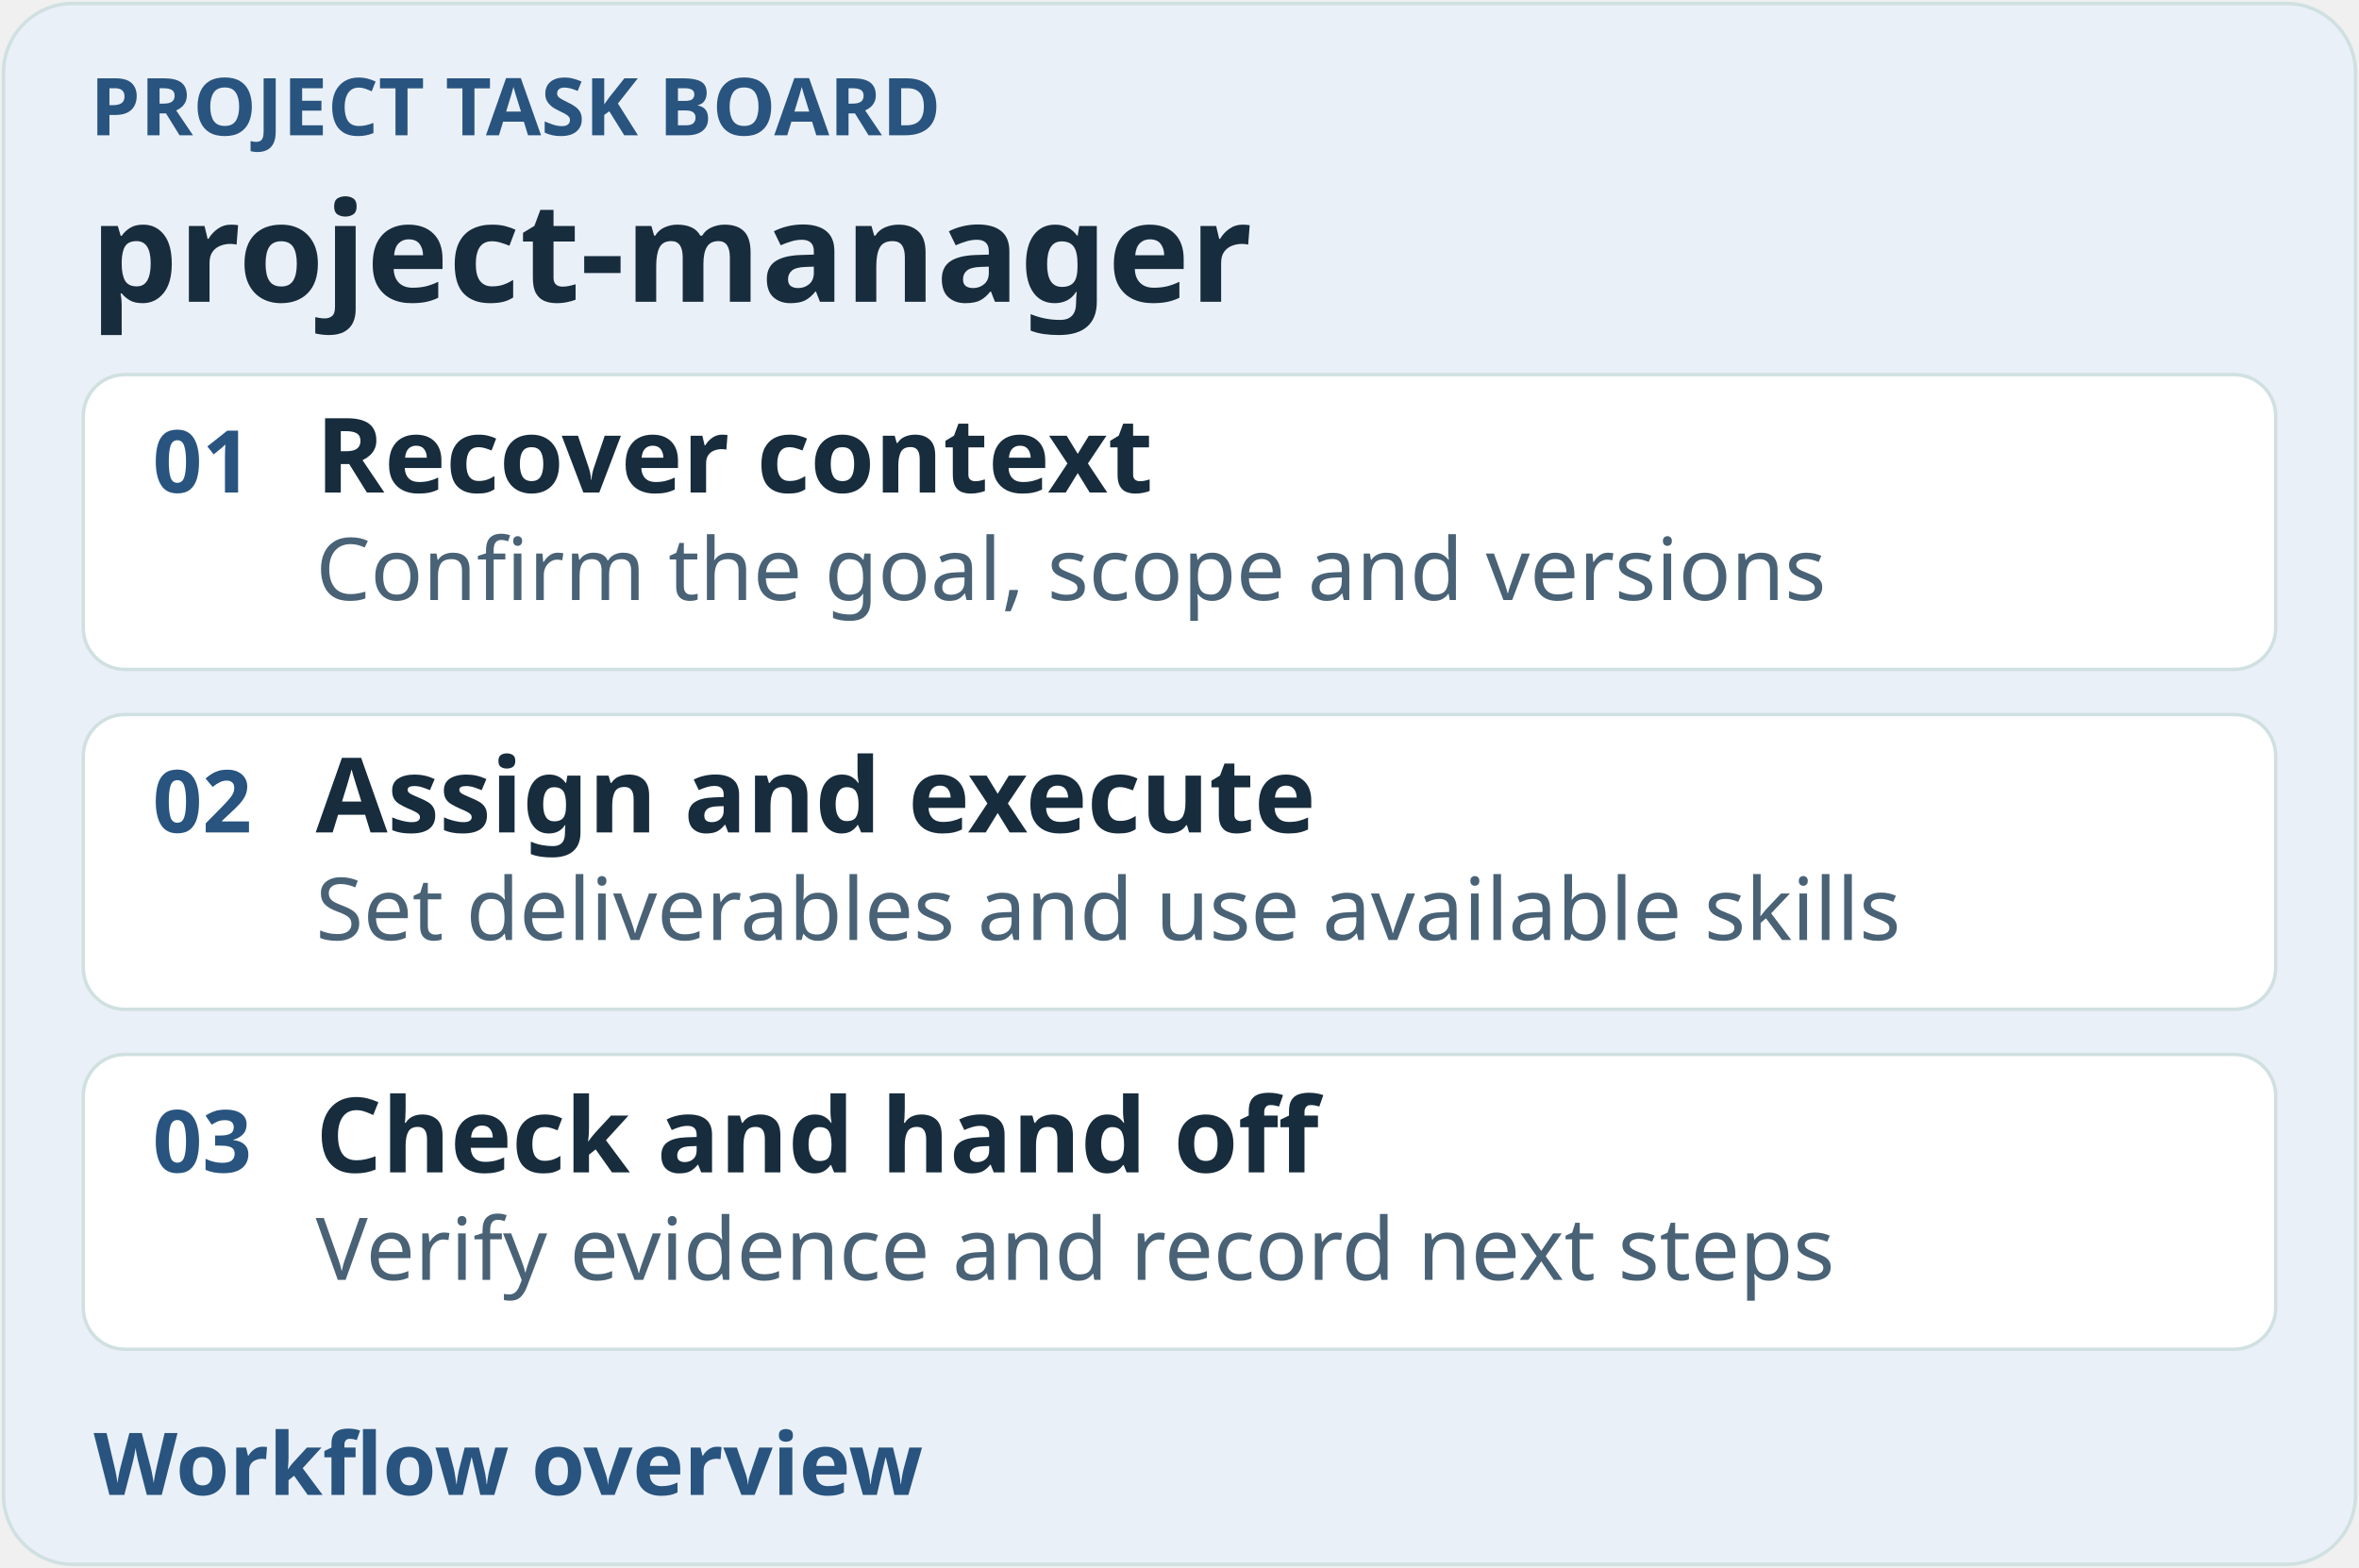
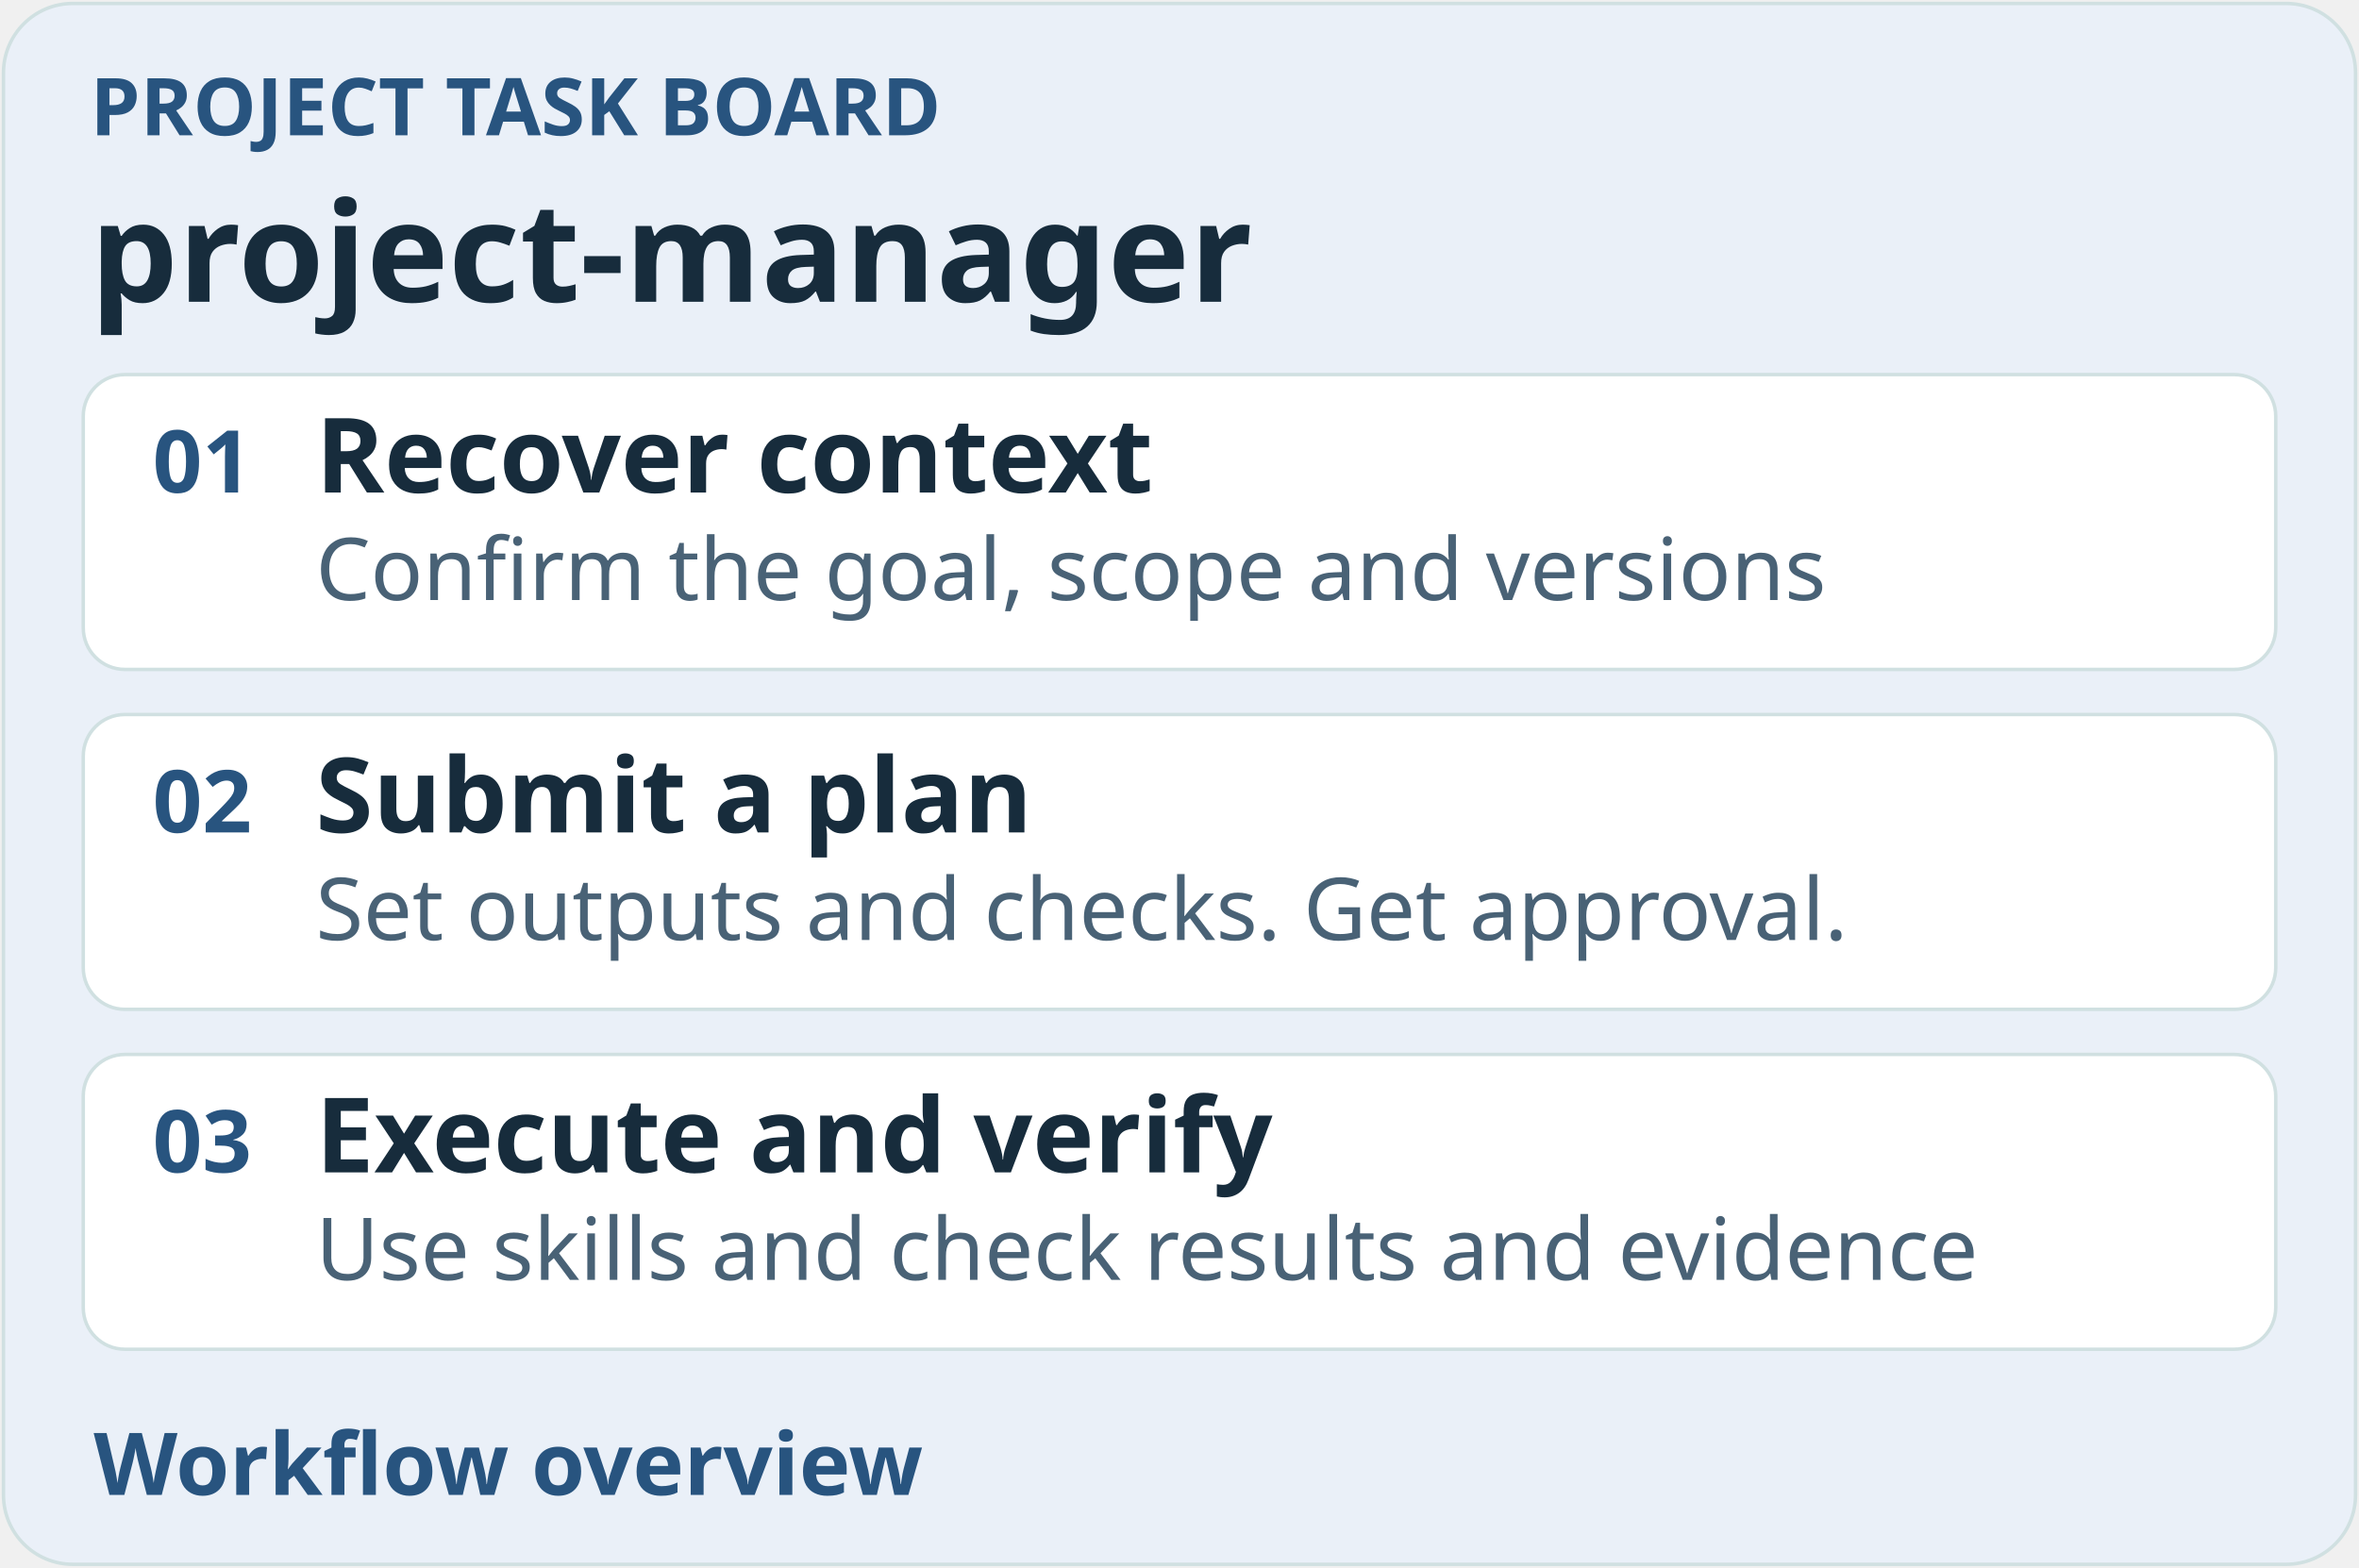
<svg xmlns="http://www.w3.org/2000/svg" width="680" height="452" viewBox="0 0 680 452" role="img">
  <rect x="1" y="1" width="678" height="450" rx="20" fill="#EAF0F8" stroke="#D0E0E1" />
  <g font-family="Segoe UI, Microsoft YaHei, sans-serif">
    <text x="26" y="39" font-size="23" fill="#28547F" font-weight="700">PROJECT TASK BOARD</text>
    <text x="26" y="87" font-size="40" fill="#172C3C" font-weight="700">project-manager</text>
    <rect x="24" y="108" width="632" height="85" rx="12" fill="#fff" stroke="#D0E0E1" />
    <text x="44" y="142" font-size="25" fill="#28547F" font-weight="650">01</text>
    <text x="91" y="142" font-size="30" fill="#172C3C" font-weight="700">Recover context</text>
    <text x="91" y="173" font-size="25" fill="#496276" font-weight="500">Confirm the goal, scope and versions</text>
    <rect x="24" y="206" width="632" height="85" rx="12" fill="#fff" stroke="#D0E0E1" />
    <text x="44" y="240" font-size="25" fill="#28547F" font-weight="650">02</text>
-     <text x="91" y="240" font-size="30" fill="#172C3C" font-weight="700">Assign and execute</text>
-     <text x="91" y="271" font-size="25" fill="#496276" font-weight="500">Set deliverables and use available skills</text>
+     <text x="91" y="240" font-size="30" fill="#172C3C" font-weight="700">Submit a plan</text>
+     <text x="91" y="271" font-size="25" fill="#496276" font-weight="500">Set outputs and checks. Get approval.</text>
    <rect x="24" y="304" width="632" height="85" rx="12" fill="#fff" stroke="#D0E0E1" />
    <text x="44" y="338" font-size="25" fill="#28547F" font-weight="650">03</text>
-     <text x="91" y="338" font-size="30" fill="#172C3C" font-weight="700">Check and hand off</text>
-     <text x="91" y="369" font-size="25" fill="#496276" font-weight="500">Verify evidence and record next steps</text>
+     <text x="91" y="338" font-size="30" fill="#172C3C" font-weight="700">Execute and verify</text>
+     <text x="91" y="369" font-size="25" fill="#496276" font-weight="500">Use skills and check results and evidence</text>
    <text x="27" y="431" font-size="25" fill="#28547F" font-weight="600">Workflow overview</text>
  </g>
</svg>
